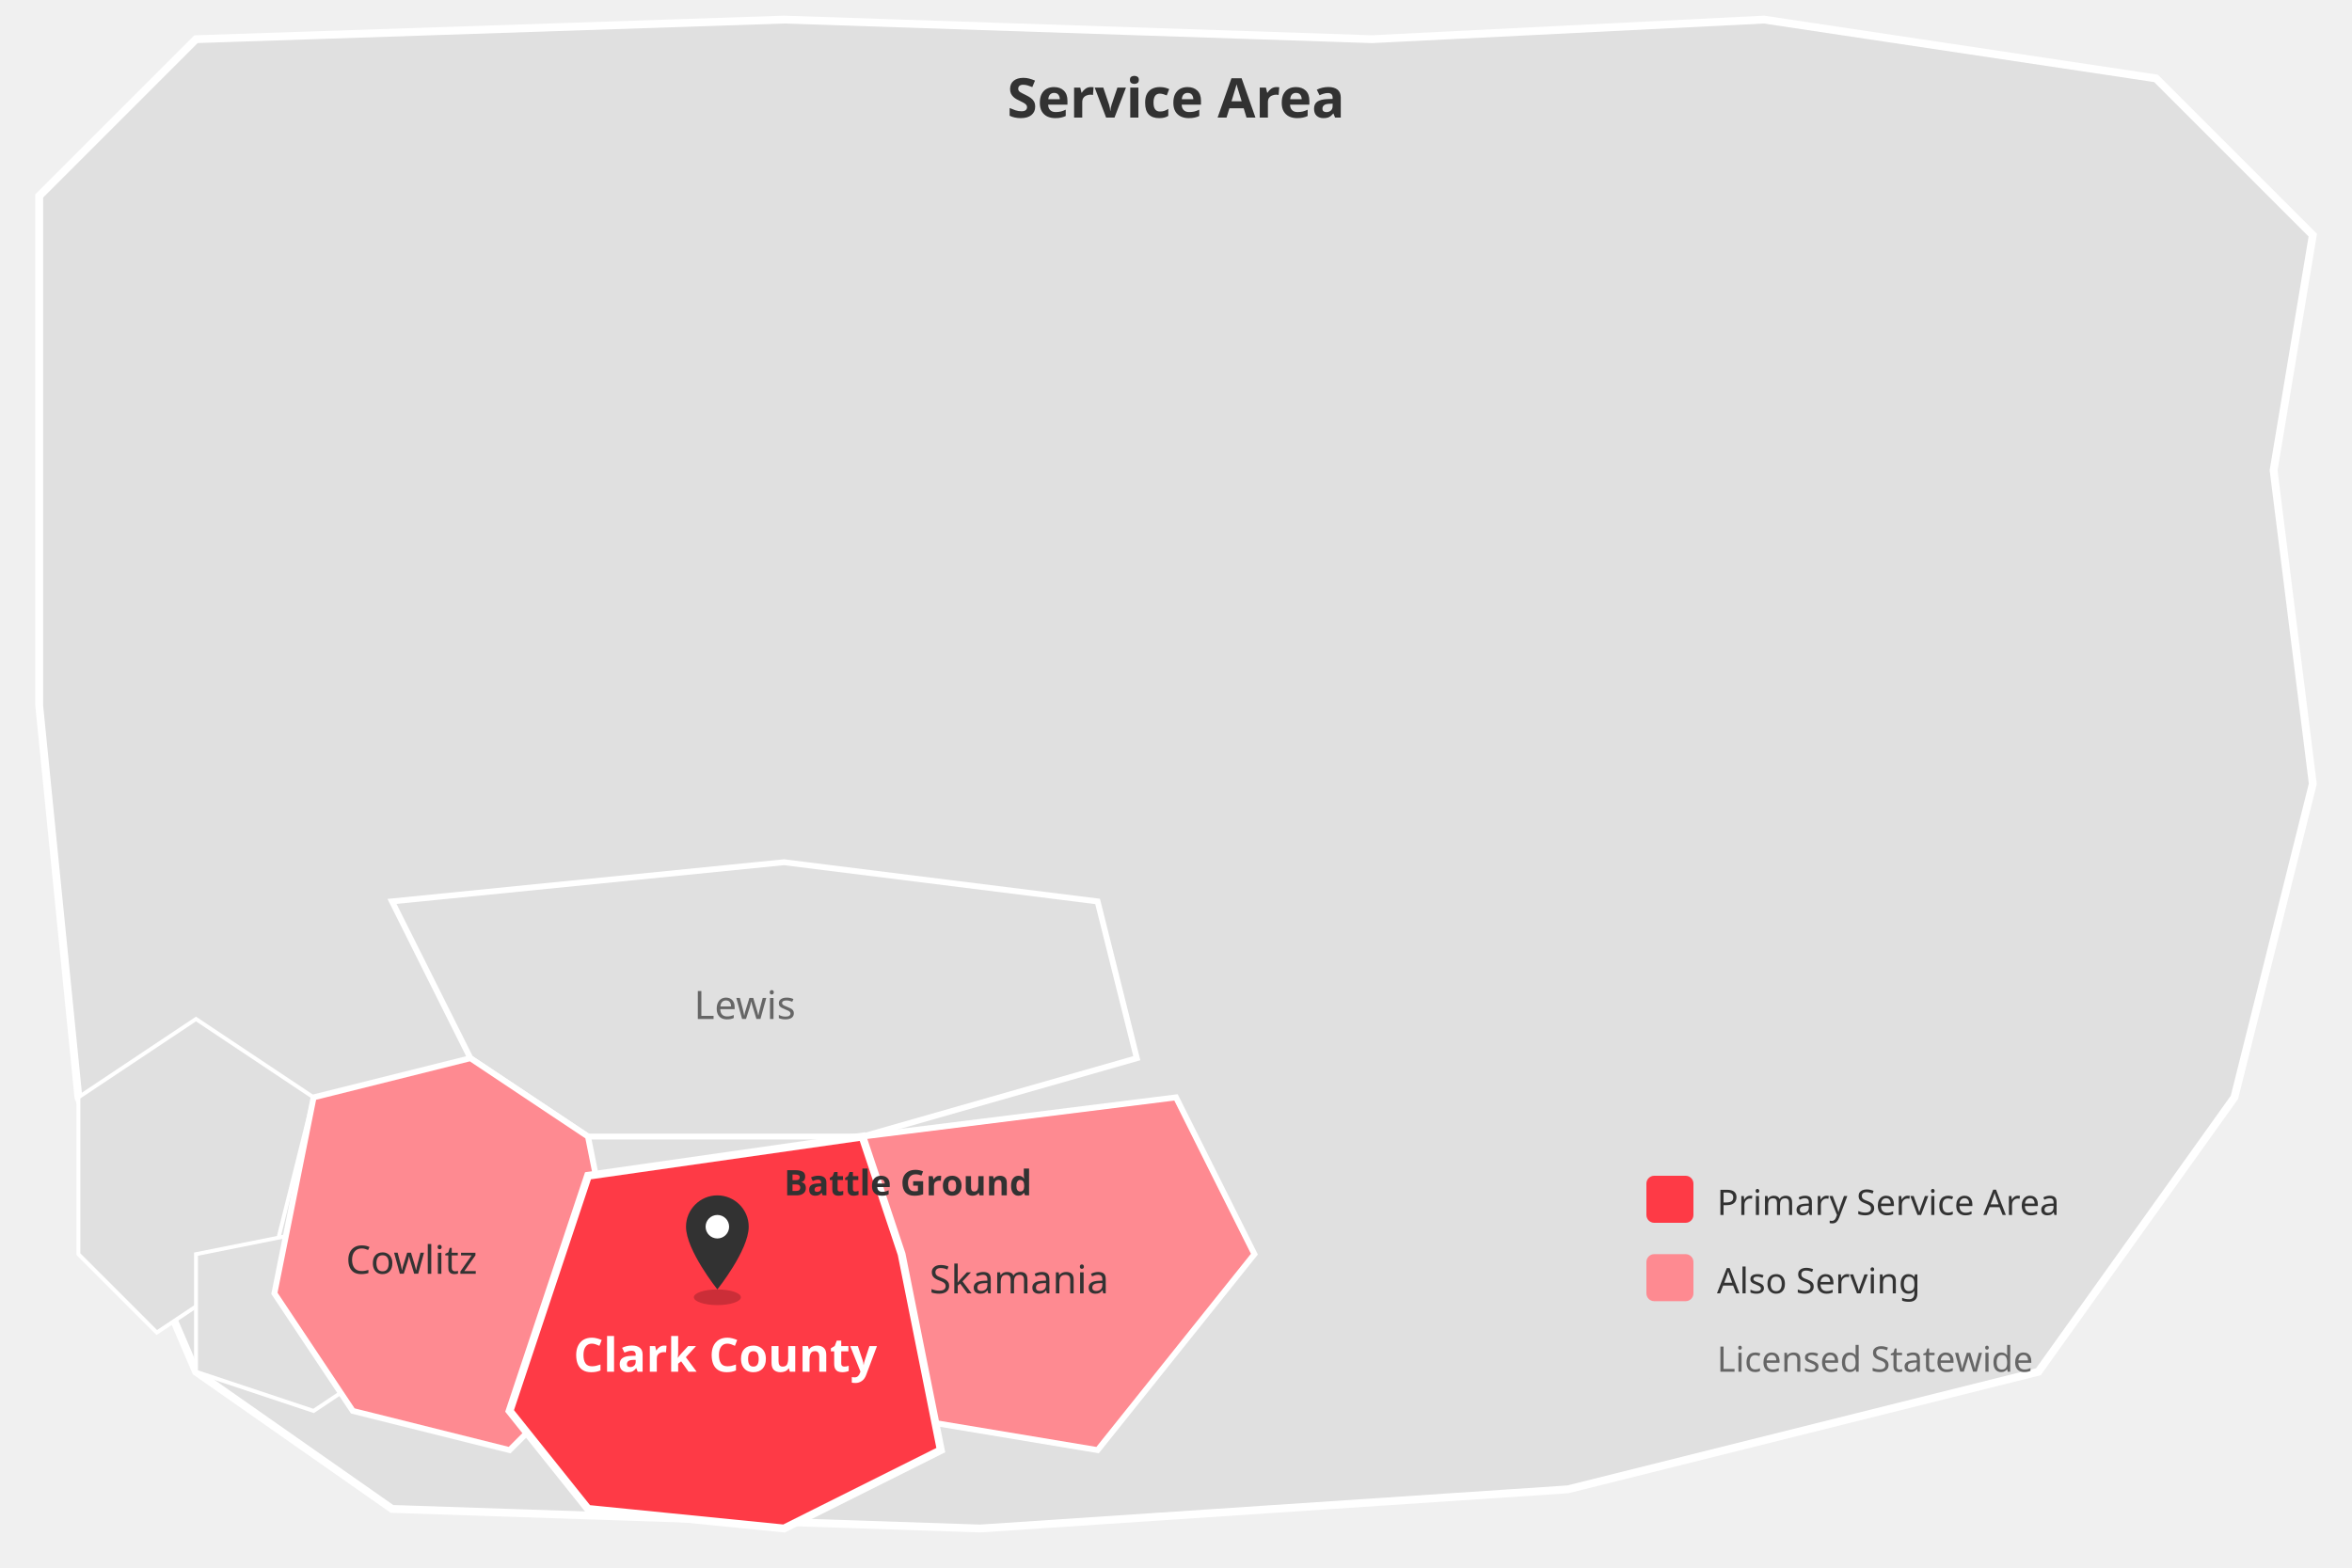
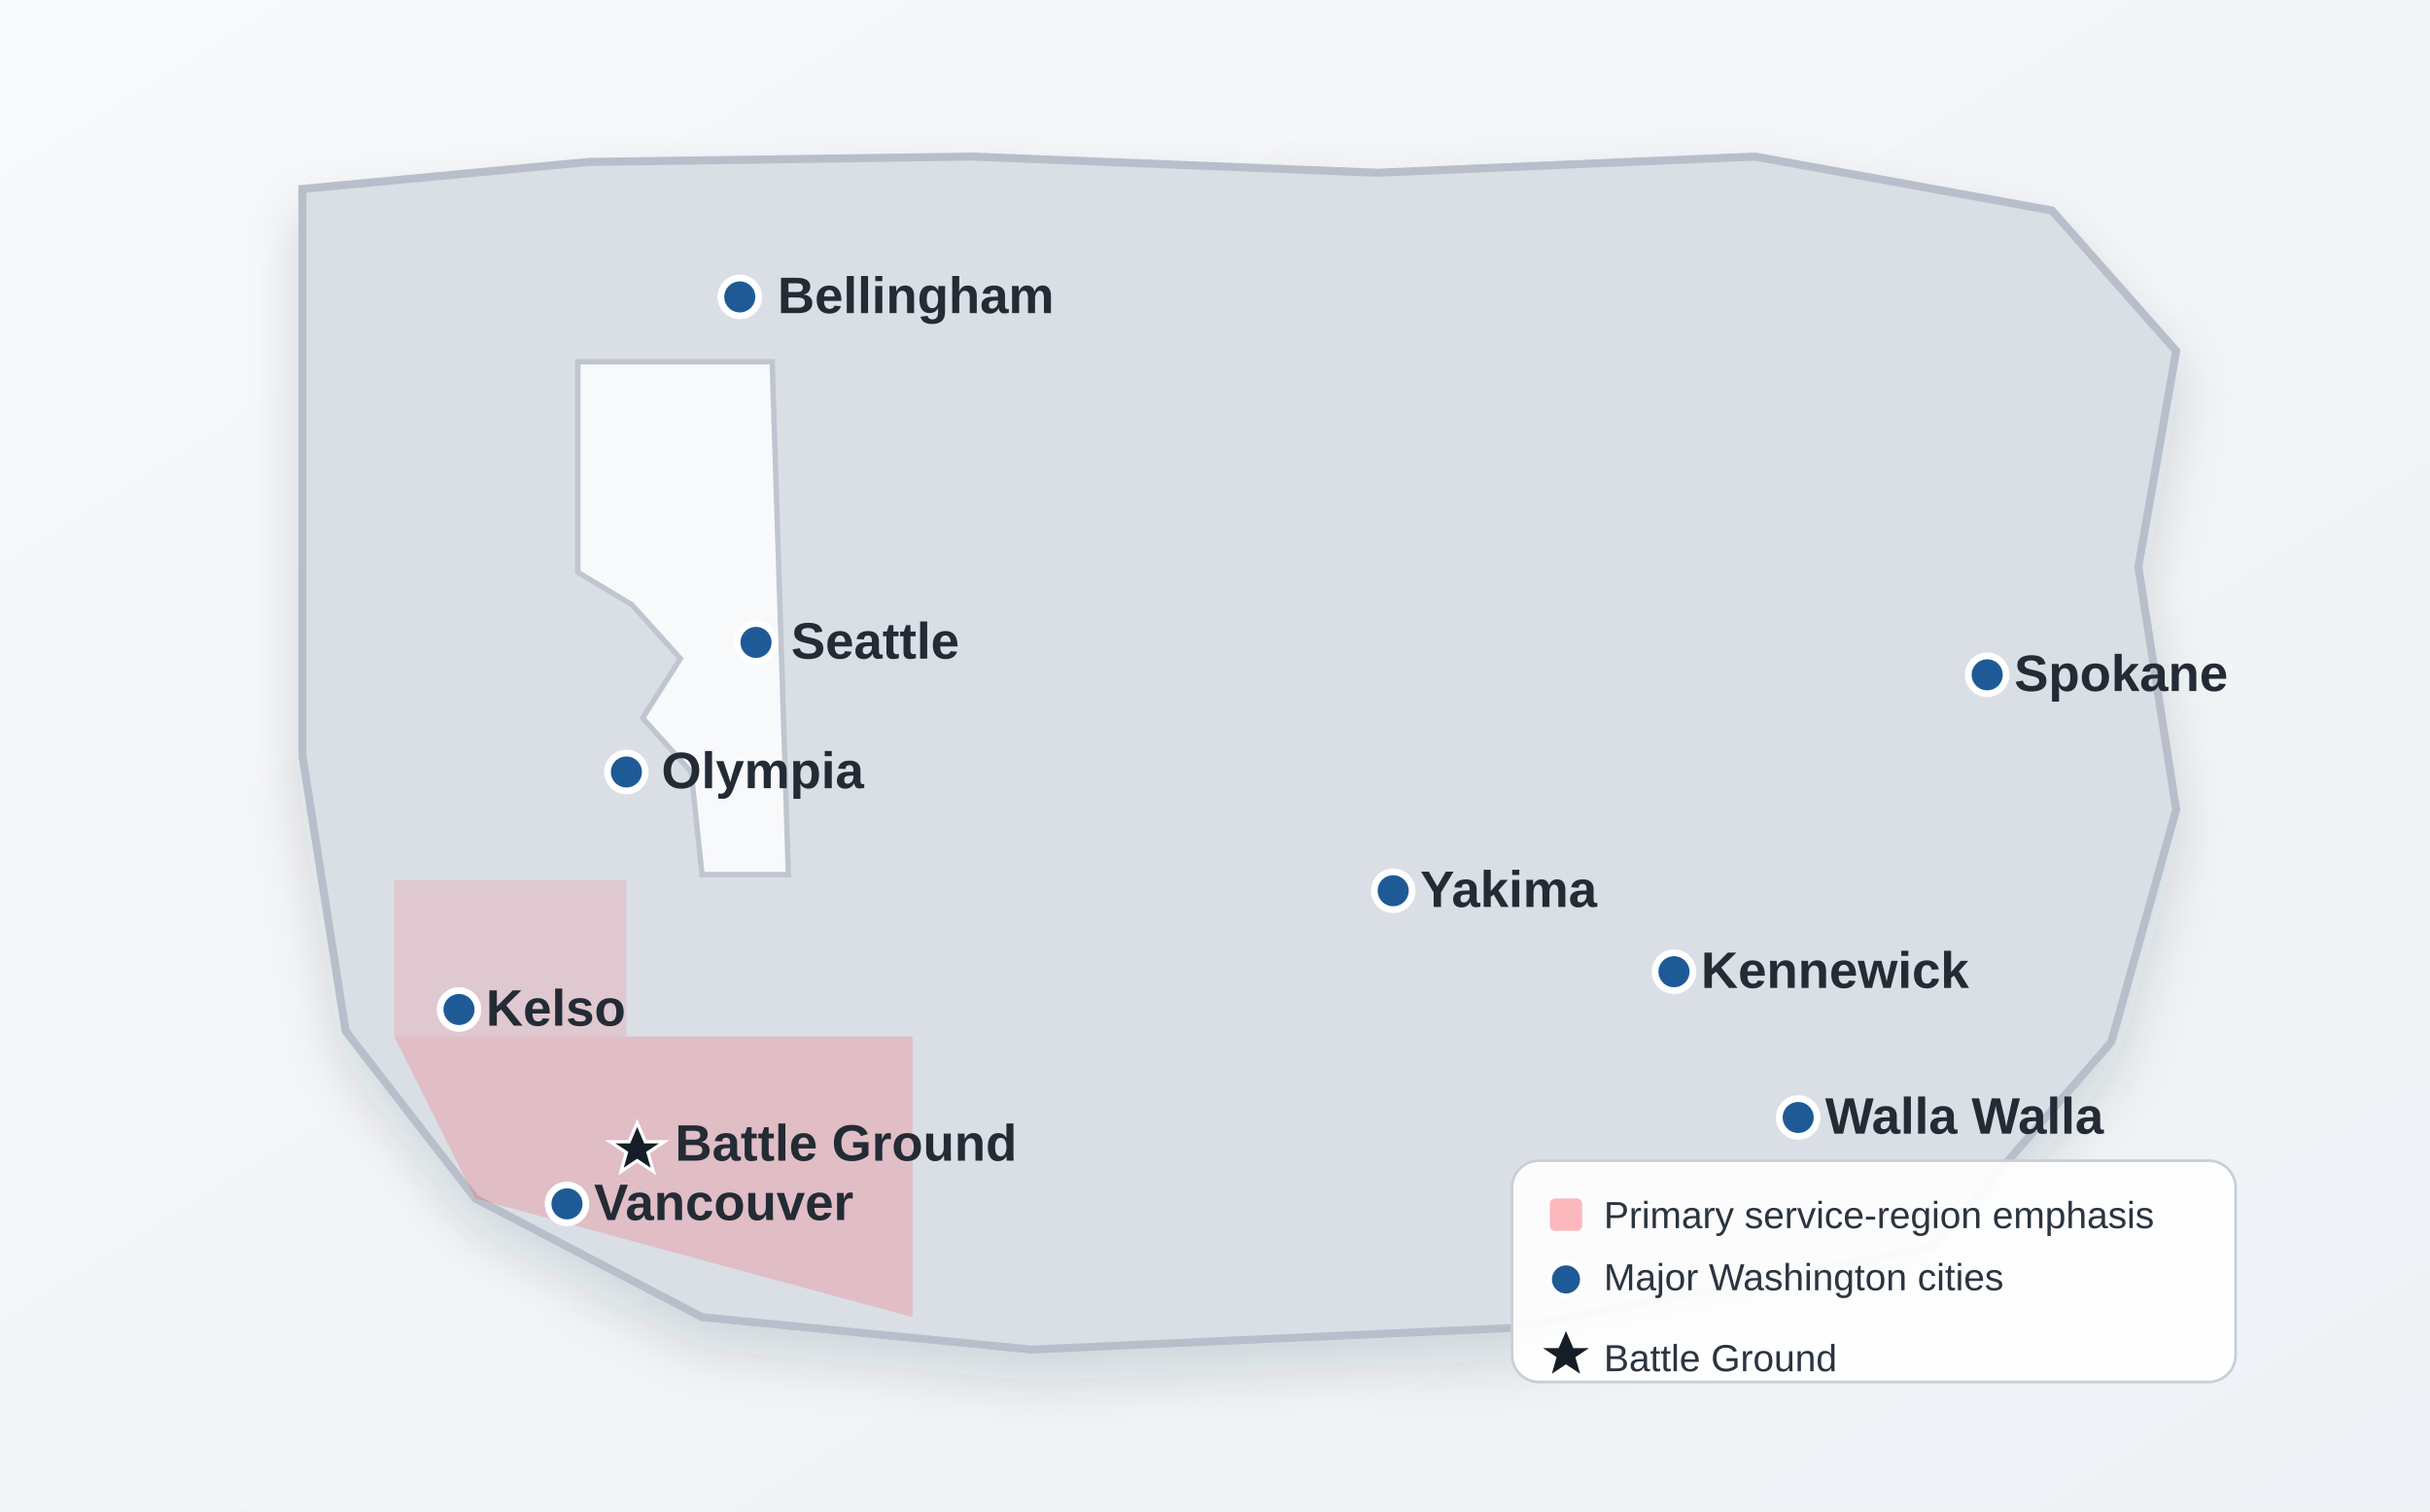
- <svg xmlns="http://www.w3.org/2000/svg" viewBox="0 0 600 400" width="600" height="400">
-   <path id="wa-state" d="M10,50 L50,10 L200,5 L350,10 L450,5 L550,20 L590,60 L580,120 L590,200 L570,280 L520,350 L400,380 L250,390 L100,385 L50,350 L20,280 L10,180 Z" fill="#e0e0e0" stroke="#ffffff" stroke-width="2" />
-   <path d="M20,280 L50,260 L80,280 L70,320 L40,340 L20,320 Z" fill="#e0e0e0" stroke="#ffffff" stroke-width="1" />
-   <path id="lewis" d="M100,230 L200,220 L280,230 L290,270 L220,290 L150,290 L120,270 Z" fill="#e0e0e0" stroke="#ffffff" stroke-width="1.5" />
-   <text x="190" y="260" font-family="sans-serif" font-size="10" fill="#666" text-anchor="middle">Lewis</text>
-   <path d="M50,320 L100,310 L110,340 L80,360 L50,350 Z" fill="#e0e0e0" stroke="#ffffff" stroke-width="1" />
-   <path id="cowlitz" d="M80,280 L120,270 L150,290 L160,340 L130,370 L90,360 L70,330 Z" fill="#fe8a91" stroke="#ffffff" stroke-width="1.5" />
-   <text x="105" y="325" font-family="sans-serif" font-size="10" fill="#333" text-anchor="middle">Cowlitz</text>
-   <path id="skamania" d="M220,290 L300,280 L320,320 L280,370 L220,360 L200,320 Z" fill="#fe8a91" stroke="#ffffff" stroke-width="1.5" />
-   <text x="260" y="330" font-family="sans-serif" font-size="10" fill="#333" text-anchor="middle">Skamania</text>
-   <path id="clark" d="M150,300 L220,290 L230,320 L240,370 L200,390 L150,385 L130,360 L140,330 Z" fill="#fe3a46" stroke="#ffffff" stroke-width="2" />
-   <text x="185" y="350" font-family="sans-serif" font-size="12" fill="#ffffff" font-weight="bold" text-anchor="middle">Clark County</text>
-   <g id="battle-ground-marker" transform="translate(175, 305)">
-     <ellipse cx="8" cy="26" rx="6" ry="2" fill="rgba(0,0,0,0.2)" />
-     <path d="M8 0C3.6 0 0 3.6 0 8c0 6 8 16 8 16s8-10 8-16c0-4.4-3.6-8-8-8z" fill="#323232" />
-     <circle cx="8" cy="8" r="3" fill="#ffffff" />
+ <svg xmlns="http://www.w3.org/2000/svg" viewBox="0 0 900 560" width="900" height="560">
+   <defs>
+     <linearGradient id="paper" x1="0" y1="0" x2="1" y2="1">
+       <stop offset="0%" stop-color="#f8f9fb" />
+       <stop offset="100%" stop-color="#eef1f5" />
+     </linearGradient>
+     <filter id="soft-shadow" x="-20%" y="-20%" width="140%" height="160%">
+       <feDropShadow dx="0" dy="10" stdDeviation="10" flood-color="#1b2330" flood-opacity="0.15" />
+     </filter>
+   </defs>
+   <rect width="900" height="560" fill="url(#paper)" />
+   <path d="M112 70 L218 60 L360 58 L510 64 L650 58 L760 78 L806 130 L792 210 L806 300 L782 386 L716 462 L560 492 L382 500 L260 488 L176 444 L128 382 L112 280 Z" fill="#dadfe6" stroke="#b8bfca" stroke-width="3" filter="url(#soft-shadow)" />
+   <path d="M214 134 L286 134 L292 324 L260 324 L256 286 L238 266 L252 244 L234 224 L214 212 Z" fill="#f8f9fb" stroke="#c0c6d0" stroke-width="2" />
+   <path d="M146 384 L338 384 L338 488 L176 444 Z" fill="#fe3a46" fill-opacity="0.20" />
+   <path d="M146 326 L232 326 L232 384 L146 384 Z" fill="#fe3a46" fill-opacity="0.14" />
+   <g fill="#1e5b96" stroke="#ffffff" stroke-width="2.5">
+     <circle cx="210" cy="446" r="7" />
+     <circle cx="170" cy="374" r="7" />
+     <circle cx="232" cy="286" r="7" />
+     <circle cx="280" cy="238" r="7" />
+     <circle cx="274" cy="110" r="7" />
+     <circle cx="516" cy="330" r="7" />
+     <circle cx="736" cy="250" r="7" />
+     <circle cx="666" cy="414" r="7" />
+     <circle cx="620" cy="360" r="7" />
  </g>
-   <text x="200" y="305" font-family="sans-serif" font-size="9" fill="#323232" font-weight="600">Battle Ground</text>
-   <g id="legend" transform="translate(420, 300)">
-     <rect x="0" y="0" width="12" height="12" fill="#fe3a46" rx="2" />
-     <text x="18" y="10" font-family="sans-serif" font-size="9" fill="#323232">Primary Service Area</text>
-     <rect x="0" y="20" width="12" height="12" fill="#fe8a91" rx="2" />
-     <text x="18" y="30" font-family="sans-serif" font-size="9" fill="#333">Also Serving</text>
-     <rect x="0" y="40" width="12" height="12" fill="#e0e0e0" rx="2" />
-     <text x="18" y="50" font-family="sans-serif" font-size="9" fill="#666">Licensed Statewide</text>
+   <g transform="translate(236 426)">
+     <polygon points="0,-10 3,-3 10,-3 4,1 6,8 0,4 -6,8 -4,1 -10,-3 -3,-3" fill="#151d27" stroke="#ffffff" stroke-width="1.2" />
  </g>
-   <text x="300" y="30" font-family="sans-serif" font-size="14" fill="#323232" font-weight="bold" text-anchor="middle">Service Area</text>
+   <g font-family="Arial, sans-serif" font-size="19" fill="#232b35" font-weight="700">
+     <text x="288" y="116">Bellingham</text>
+     <text x="293" y="244">Seattle</text>
+     <text x="245" y="292">Olympia</text>
+     <text x="526" y="336">Yakima</text>
+     <text x="746" y="256">Spokane</text>
+     <text x="676" y="420">Walla Walla</text>
+     <text x="630" y="366">Kennewick</text>
+     <text x="220" y="452">Vancouver</text>
+     <text x="180" y="380">Kelso</text>
+     <text x="250" y="430">Battle Ground</text>
+   </g>
+   <g transform="translate(560 430)">
+     <rect width="268" height="82" rx="10" fill="#ffffff" fill-opacity="0.92" stroke="#c8ced8" />
+     <rect x="14" y="14" width="12" height="12" rx="2" fill="#fe3a46" fill-opacity="0.35" />
+     <text x="34" y="25" font-family="Arial, sans-serif" font-size="14" fill="#2b3440">Primary service-region emphasis</text>
+     <circle cx="20" cy="44" r="6" fill="#1e5b96" stroke="#ffffff" stroke-width="1.6" />
+     <text x="34" y="48" font-family="Arial, sans-serif" font-size="14" fill="#2b3440">Major Washington cities</text>
+     <polygon points="20,62 23,69 30,69 24,73 26,80 20,76 14,80 16,73 10,69 17,69" fill="#151d27" stroke="#ffffff" stroke-width="0.9" />
+     <text x="34" y="78" font-family="Arial, sans-serif" font-size="14" fill="#2b3440">Battle Ground</text>
+   </g>
</svg>
